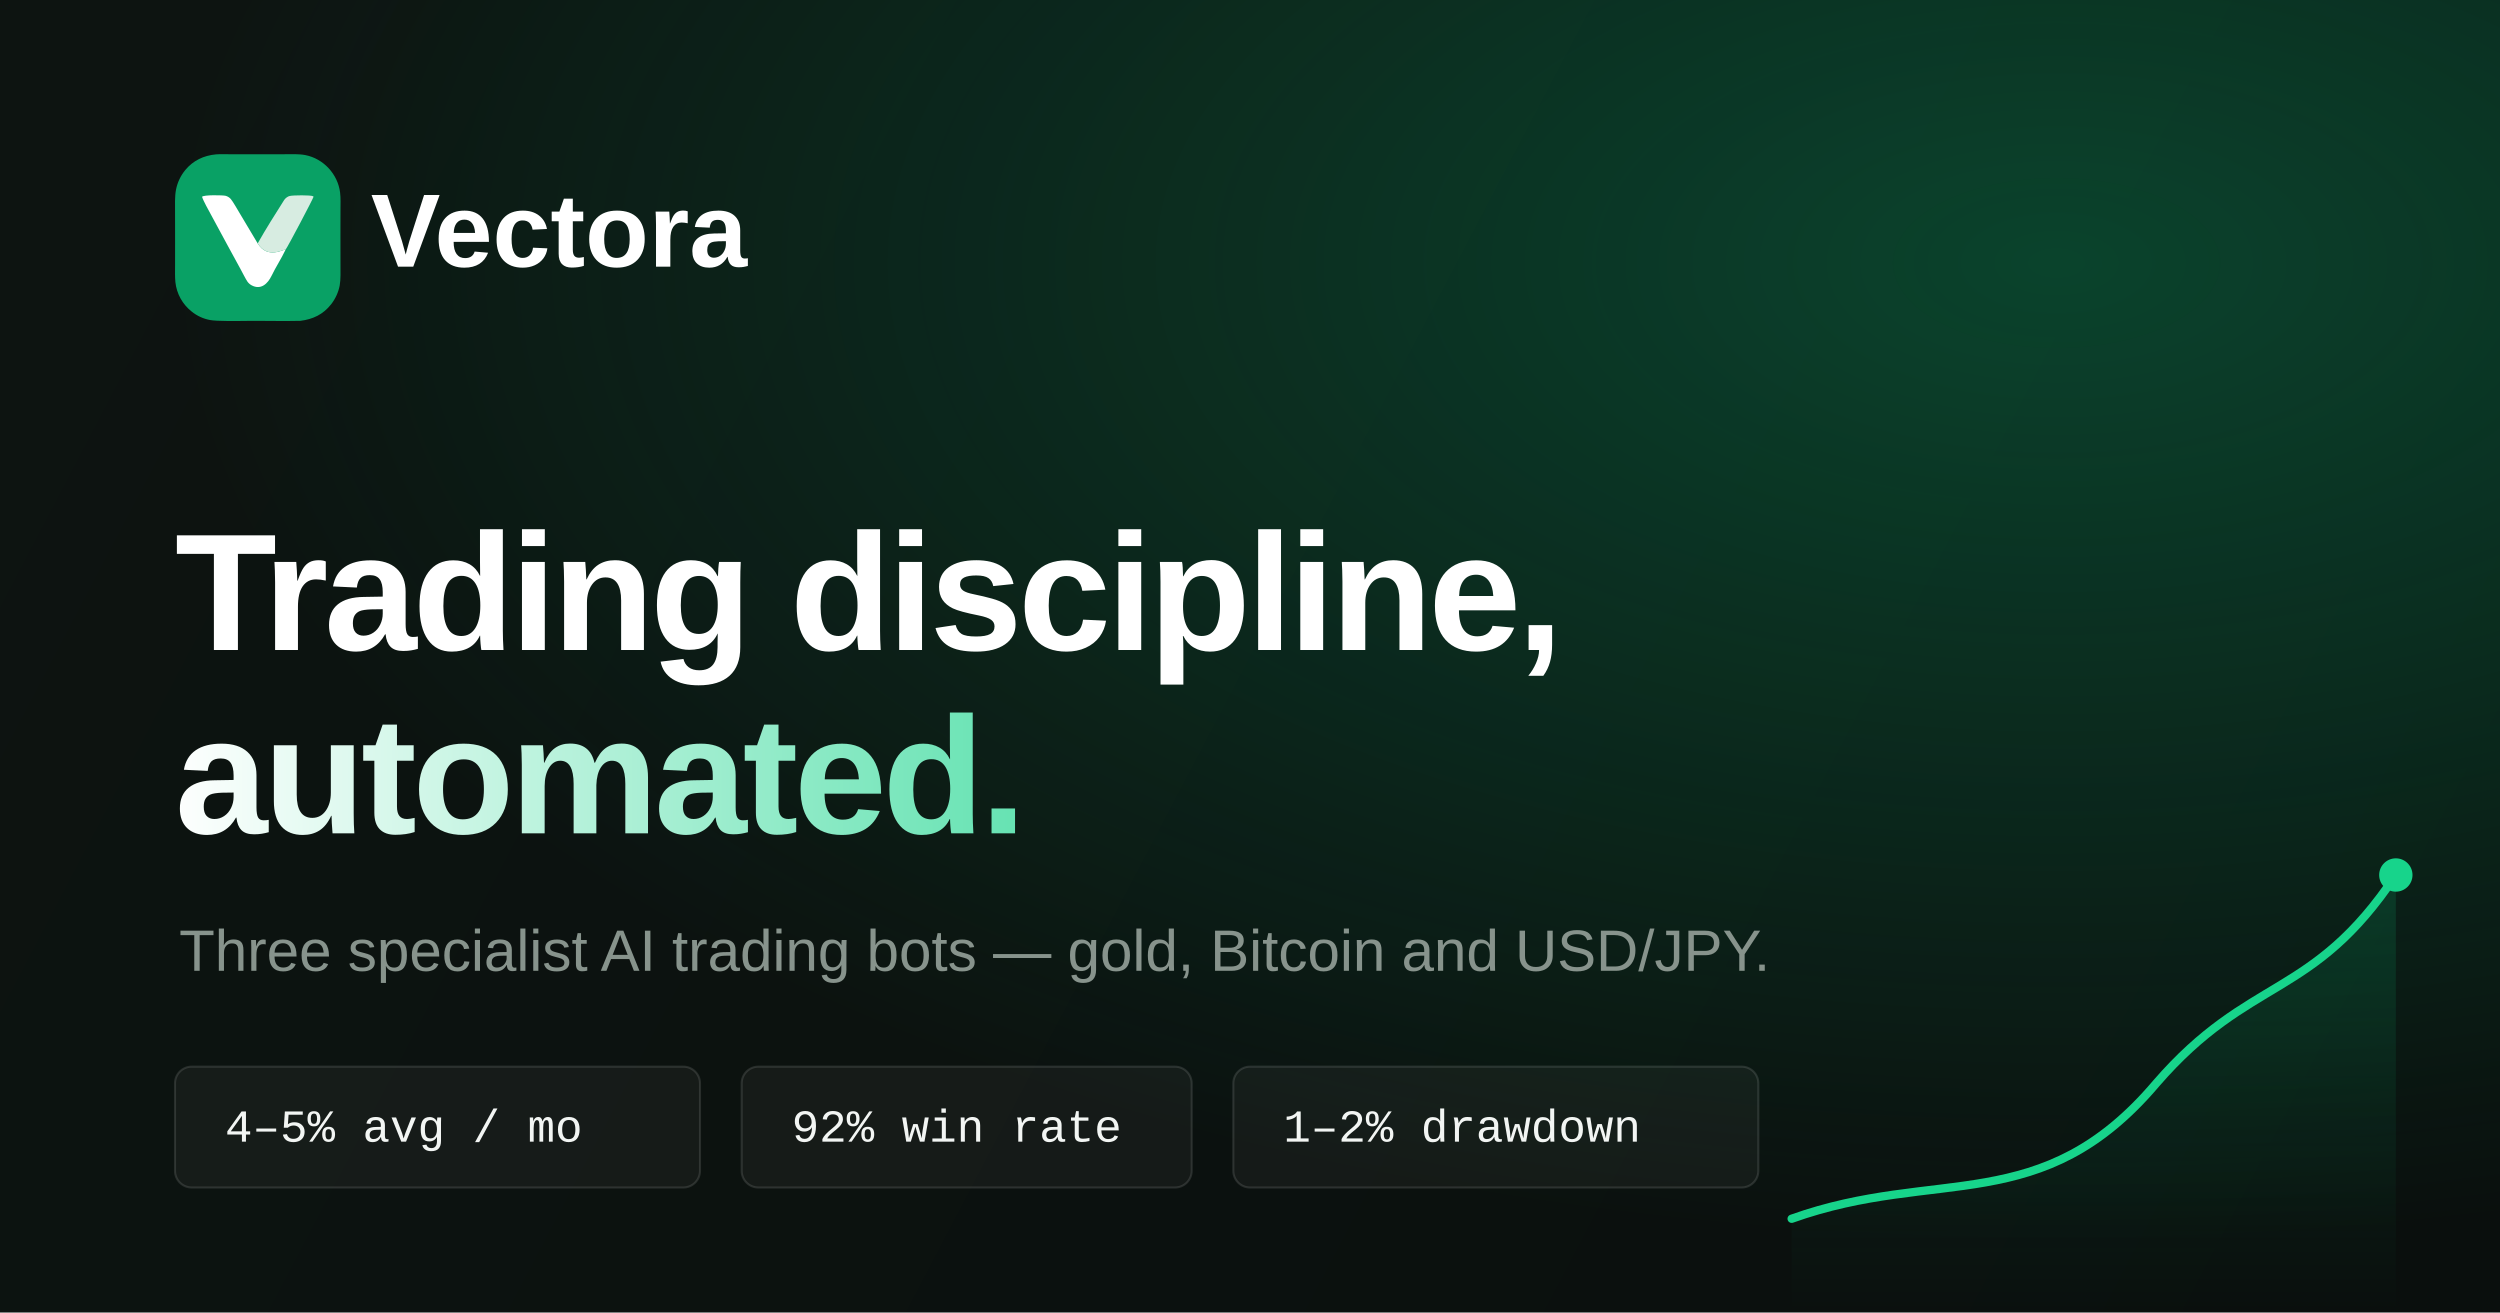
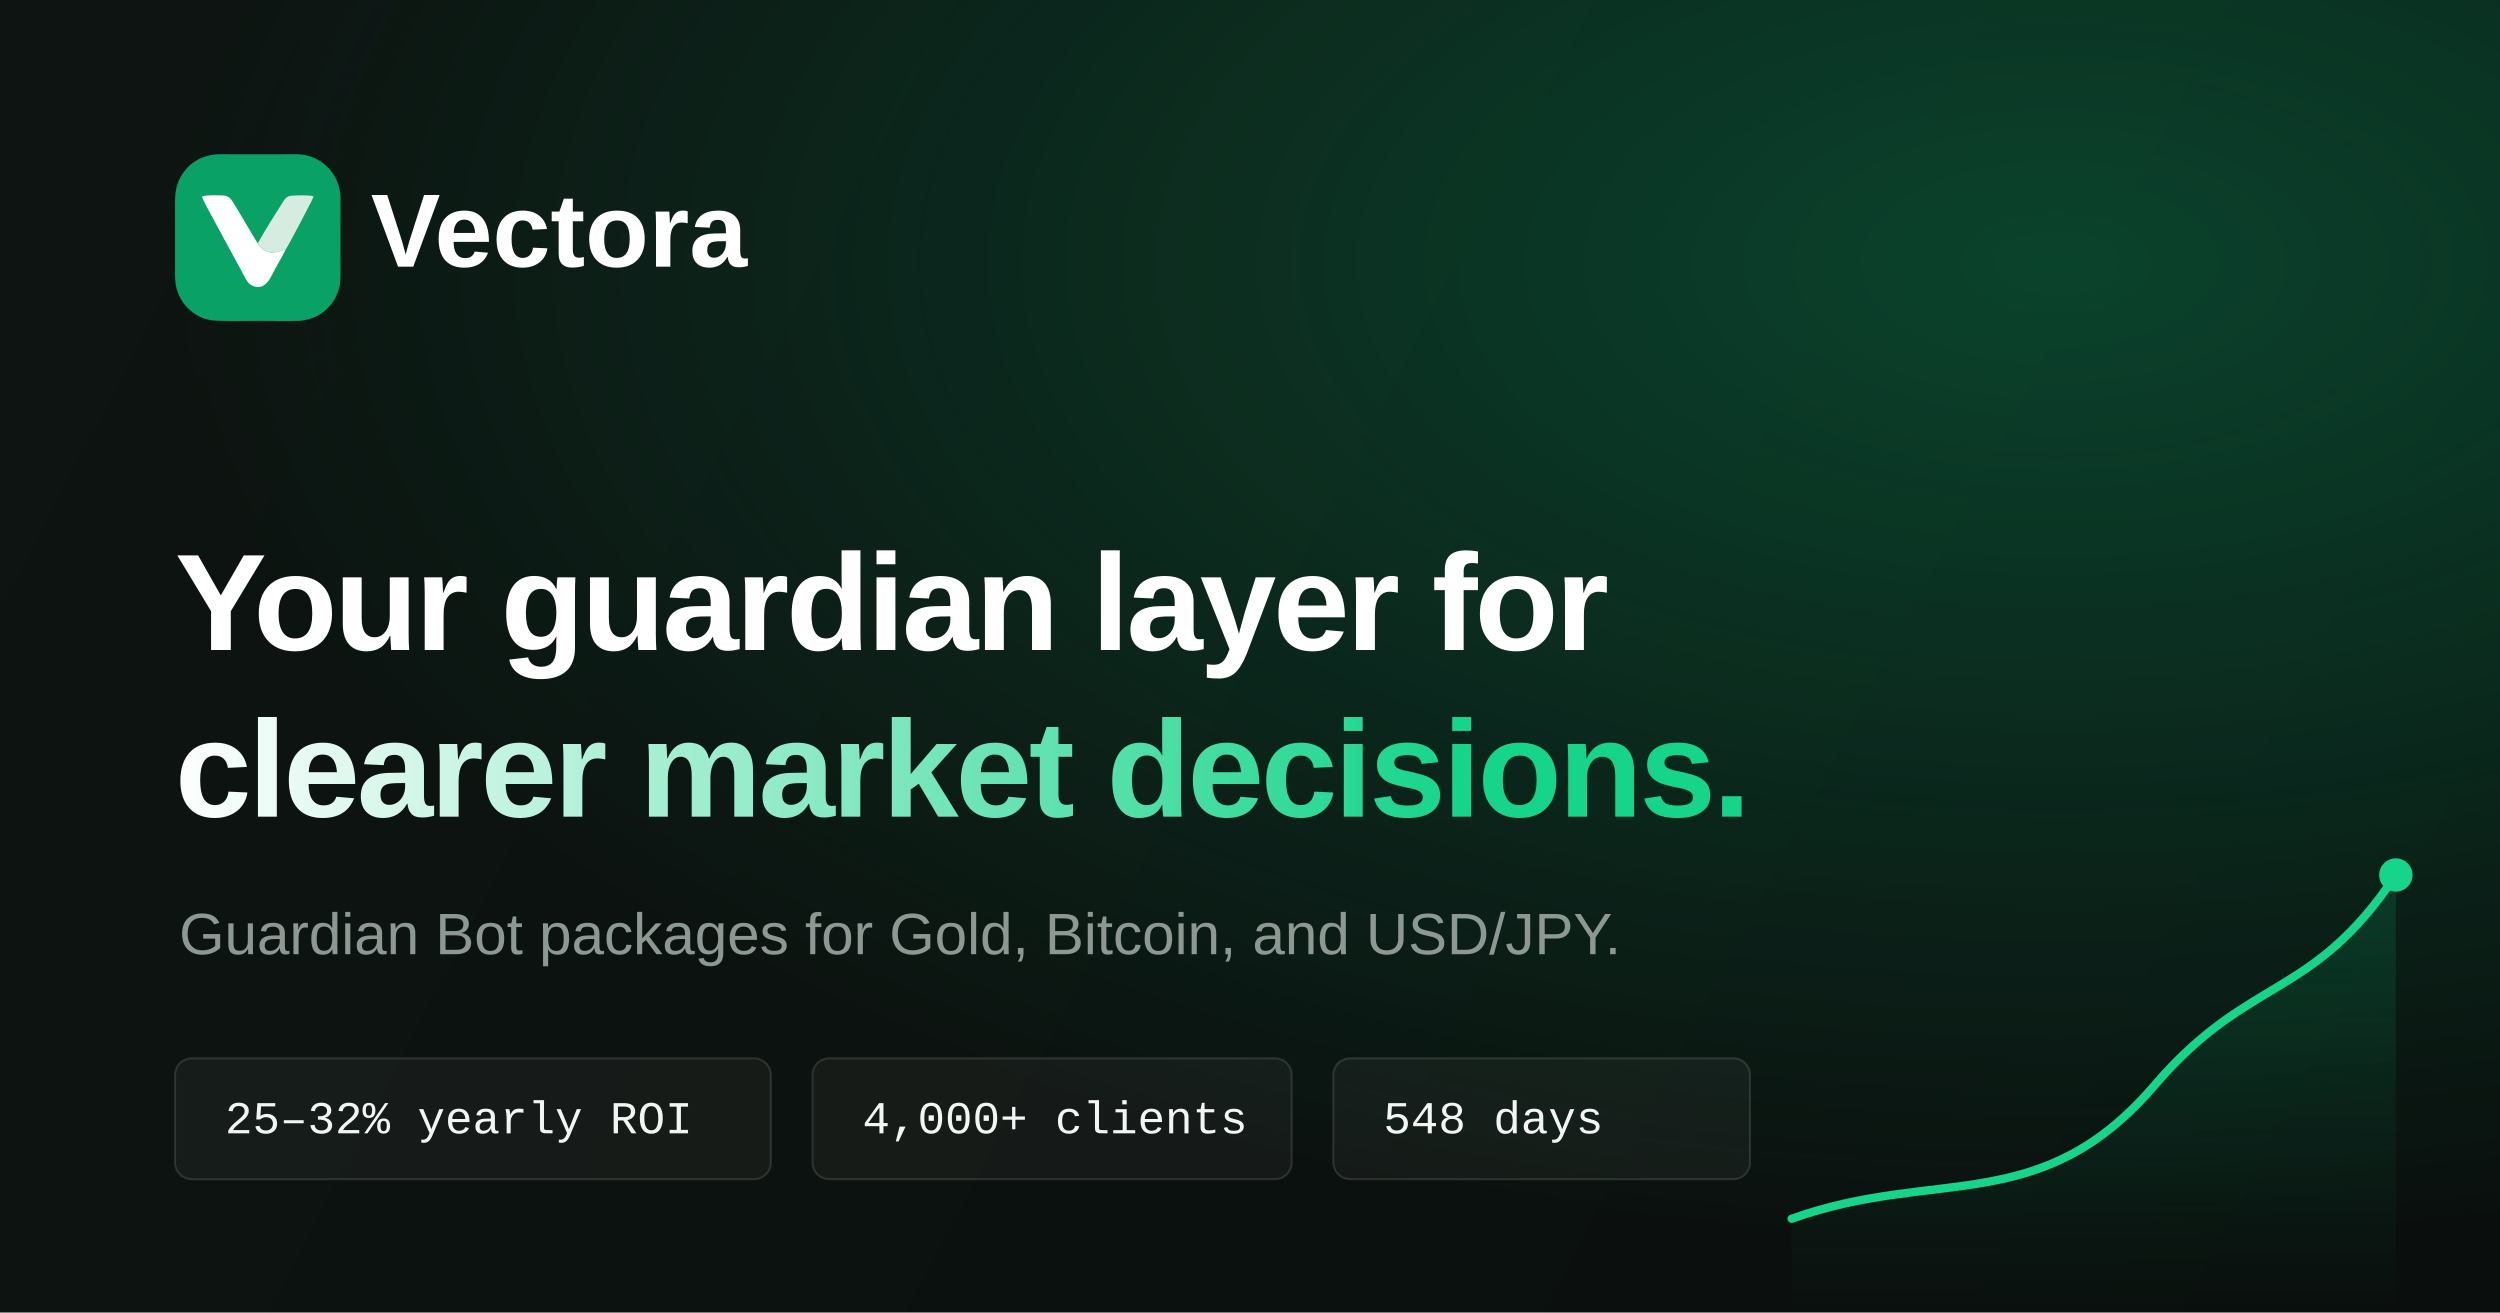
<svg xmlns="http://www.w3.org/2000/svg" viewBox="0 0 1200 630" width="1200" height="630">
  <defs>
    <linearGradient id="bg" x1="0" y1="0" x2="1200" y2="630" gradientUnits="userSpaceOnUse">
      <stop stop-color="#0D1411" />
      <stop offset="1" stop-color="#0A0F0D" />
    </linearGradient>
    <radialGradient id="glow" cx="0.82" cy="0.2" r="0.75">
      <stop stop-color="#09A165" stop-opacity="0.35" />
      <stop offset="1" stop-color="#09A165" stop-opacity="0" />
    </radialGradient>
    <linearGradient id="txt" x1="80" y1="380" x2="700" y2="380" gradientUnits="userSpaceOnUse">
      <stop stop-color="#FFFFFF" />
      <stop offset="1" stop-color="#17D48B" />
    </linearGradient>
    <linearGradient id="fill" x1="0" y1="400" x2="0" y2="630" gradientUnits="userSpaceOnUse">
      <stop stop-color="#09A165" stop-opacity="0.22" />
      <stop offset="1" stop-color="#09A165" stop-opacity="0" />
    </linearGradient>
  </defs>
  <rect width="1200" height="630" fill="url(#bg)" />
  <rect width="1200" height="630" fill="url(#glow)" />
  <g transform="translate(84 74) scale(0.17)">
    <path d="M115.644 0.587C125 -0.327 145.234 0.226 155.199 0.229L231.91 0.273L308.988 0.19C327.763 0.165 349.583 -0.953 367.745 2.536C419.255 12.535 459.746 56.43 466.152 108.411C468.121 124.39 467.322 142.78 467.257 159.007L467.138 231.562L467.266 311.782C467.292 329.474 468.124 354.02 465.06 370.685C461.31 390.106 452.985 408.343 440.775 423.907C418.258 452.593 389.421 466.207 353.901 470.599C304.095 471.909 250.701 470.148 200.571 470.788C177.492 471.081 117.801 472.066 98.615 468.262C79.786 464.719 62.132 456.555 47.24 444.502C21.253 424.137 4.612 394.12 1.108 361.294C-0.329 347.344 0.152 329.663 0.185 315.419L0.249 245.155L0.142 164.443C0.12 145.049 -0.89 118.868 2.815 100.403C6.81 79.914 15.859 60.747 29.142 44.642C51.247 17.904 81.42 3.677 115.644 0.587Z" fill="#09A165" />
    <path d="M312.108 269.89C300.514 294.604 284.385 318.962 272.568 343.539C261.943 365.633 242.655 384.174 216.719 370.517C211.74 367.918 207.47 364.134 204.278 359.512C199.562 352.595 189.87 333.436 185.355 325.145L147.881 256.464L101.642 170.974C95.6 159.757 79.49 131.237 76.402 120.357C80.745 114.389 136.161 115.708 142.847 117.549C148.536 119.111 153.652 122.286 157.577 126.691C162.902 132.61 178.653 160.074 183.31 167.886L233.445 251.968C262.18 298.199 306.838 267.144 312.108 269.89Z" fill="white" />
    <path d="M233.444 251.968C256.503 211.085 282.984 169.194 308.194 129.474C311.302 124.577 318.318 119.097 323.974 118.065C333.652 115.708 383.084 115.278 389.532 118.66C390.828 119.22 391.328 119.72 391.007 120.703C390.135 125.621 318.231 262.166 312.107 269.89C306.838 267.144 262.18 298.199 233.444 251.968Z" fill="#D7ECE1" />
  </g>
  <text x="178" y="128" font-family="'Space Grotesk', Arial, sans-serif" font-size="50" font-weight="700" fill="#FFFFFF">Vectora</text>
-   <text x="84" y="312" font-family="'Space Grotesk', Arial, sans-serif" font-size="80" font-weight="600" fill="#FFFFFF" letter-spacing="-2">Trading discipline,</text>
-   <text x="84" y="400" font-family="'Space Grotesk', Arial, sans-serif" font-size="80" font-weight="600" fill="url(#txt)" letter-spacing="-2">automated.</text>
-   <text x="86" y="466" font-family="Arial, sans-serif" font-size="28" fill="#87938C">Three specialist AI trading bots — gold, Bitcoin and USD/JPY.</text>
+   <text x="84" y="312" font-family="'Space Grotesk', Arial, sans-serif" font-size="66" font-weight="600" fill="#FFFFFF" letter-spacing="-1.5">Your guardian layer for</text>
+   <text x="84" y="392" font-family="'Space Grotesk', Arial, sans-serif" font-size="66" font-weight="600" fill="url(#txt)" letter-spacing="-1.5">clearer market decisions.</text>
+   <text x="86" y="458" font-family="Arial, sans-serif" font-size="28" fill="#8C9891">Guardian Bot packages for Gold, Bitcoin, and USD/JPY.</text>
  <g font-family="'IBM Plex Mono', 'Courier New', monospace" font-size="22" fill="#F2F5F3">
-     <rect x="84" y="512" width="252" height="58" rx="8" fill="rgba(255,255,255,0.04)" stroke="rgba(255,255,255,0.12)" />
-     <text x="108" y="548">4–5% avg / mo</text>
-     <rect x="356" y="512" width="216" height="58" rx="8" fill="rgba(255,255,255,0.04)" stroke="rgba(255,255,255,0.12)" />
-     <text x="380" y="548">92% win rate</text>
-     <rect x="592" y="512" width="252" height="58" rx="8" fill="rgba(255,255,255,0.04)" stroke="rgba(255,255,255,0.12)" />
-     <text x="616" y="548">1–2% drawdown</text>
+     <rect x="84" y="508" width="286" height="58" rx="8" fill="rgba(255,255,255,0.04)" stroke="rgba(255,255,255,0.12)" />
+     <text x="108" y="544">25–32% yearly ROI</text>
+     <rect x="390" y="508" width="230" height="58" rx="8" fill="rgba(255,255,255,0.04)" stroke="rgba(255,255,255,0.12)" />
+     <text x="414" y="544">4,000+ clients</text>
+     <rect x="640" y="508" width="200" height="58" rx="8" fill="rgba(255,255,255,0.04)" stroke="rgba(255,255,255,0.12)" />
+     <text x="664" y="544">548 days</text>
  </g>
  <path d="M860 585 C 930 560, 980 585, 1035 520 C 1080 468, 1110 480, 1150 420 L1150 630 L860 630 Z" fill="url(#fill)" />
  <path d="M860 585 C 930 560, 980 585, 1035 520 C 1080 468, 1110 480, 1150 420" fill="none" stroke="#17D48B" stroke-width="4" stroke-linecap="round" />
  <circle cx="1150" cy="420" r="8" fill="#17D48B" />
</svg>
